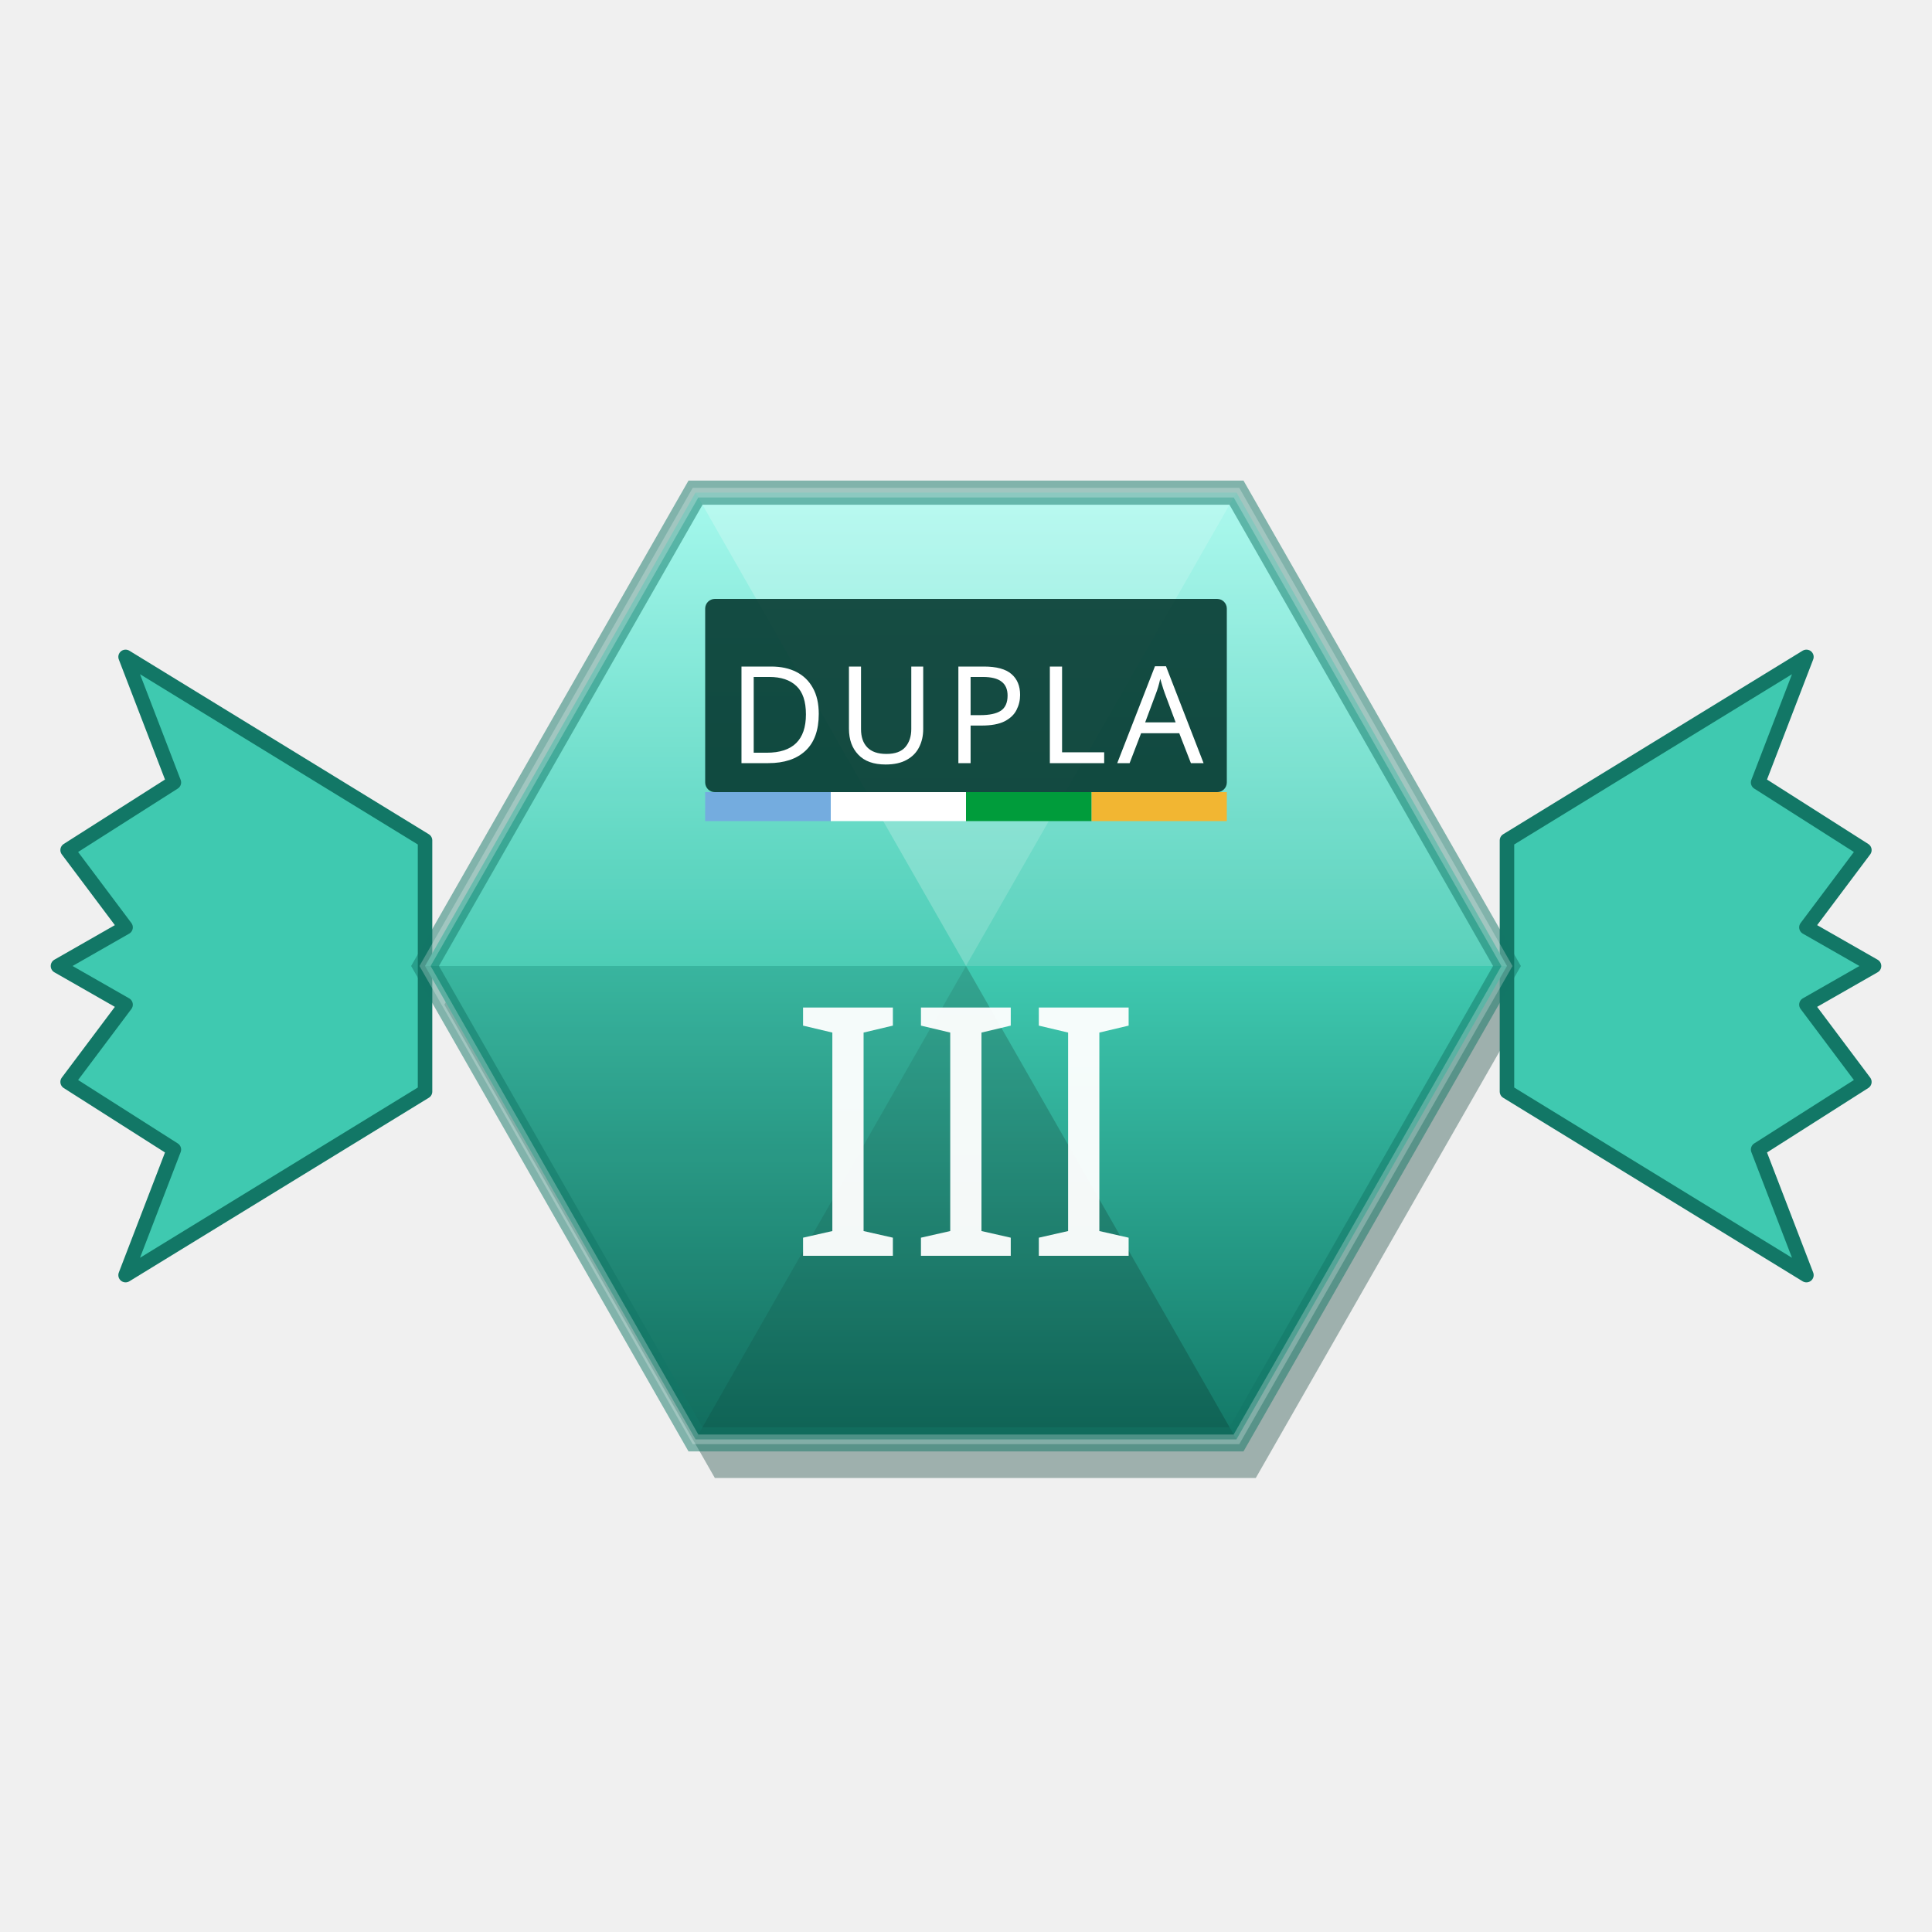
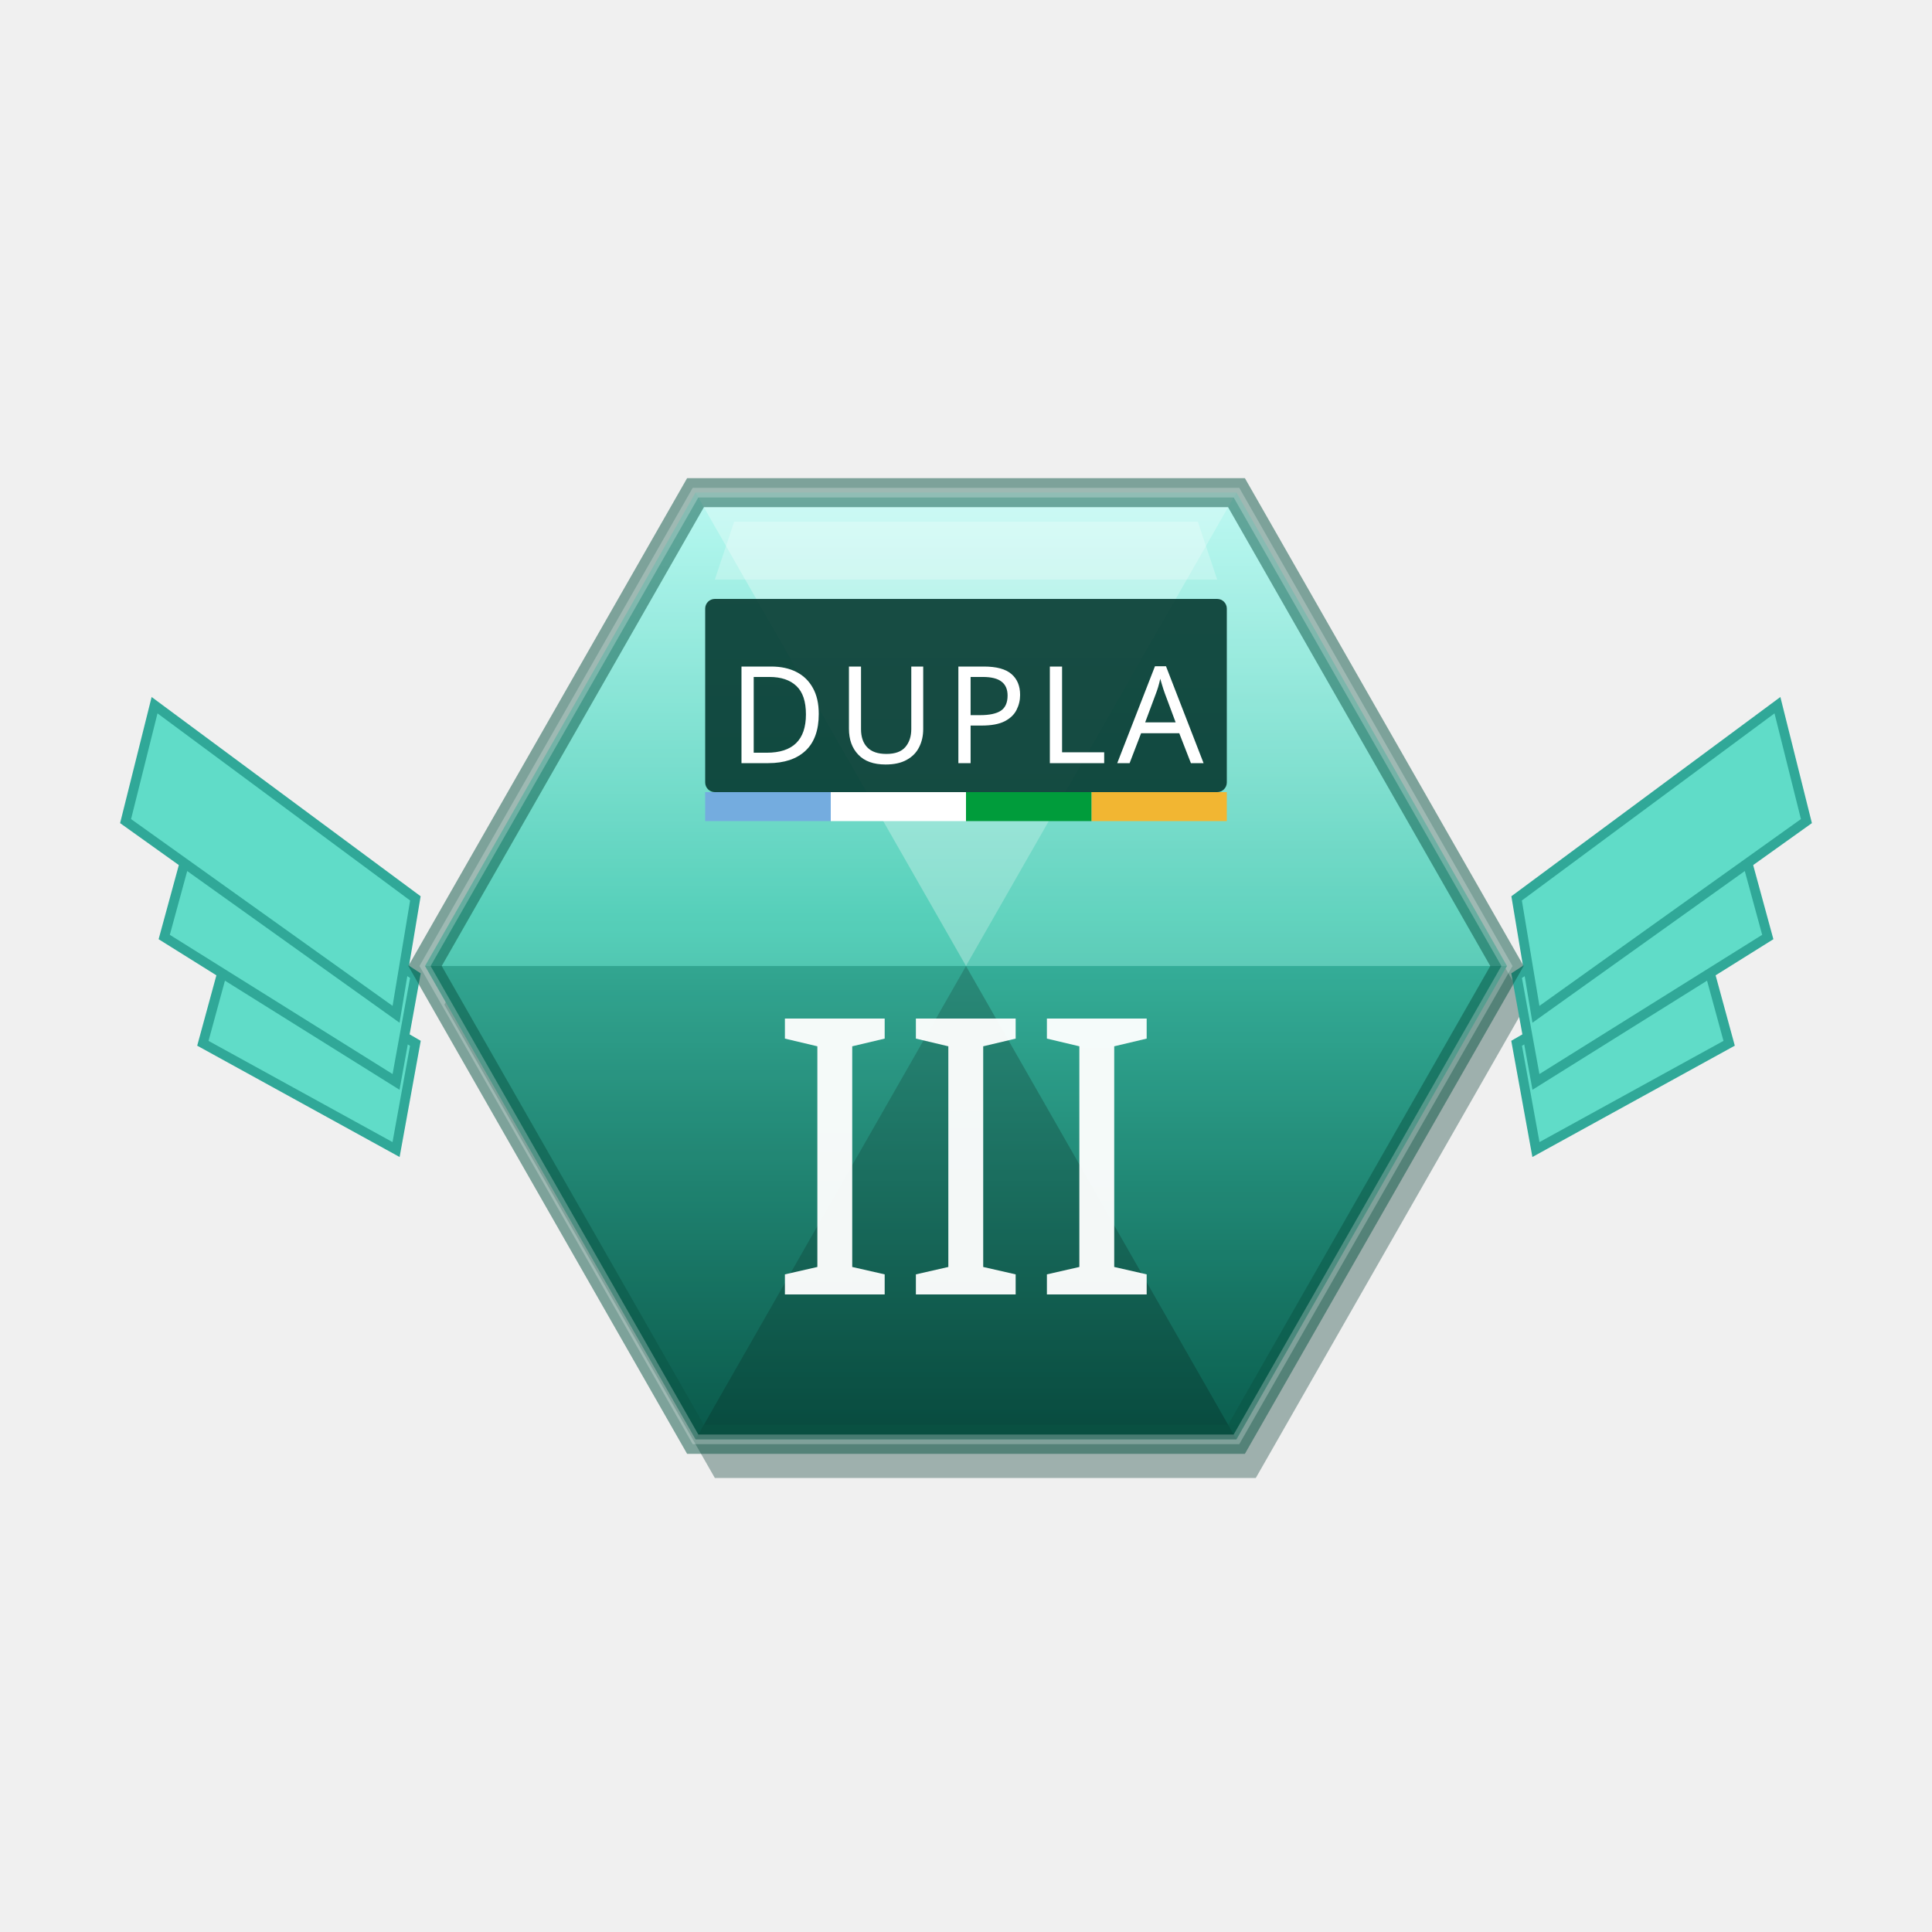
<svg xmlns="http://www.w3.org/2000/svg" viewBox="0 0 200 200" width="200" height="200">
  <defs>
    <linearGradient id="g" x1="0" y1="0" x2="0" y2="1">
-       <stop offset="0" stop-color="#A0F8EC" />
-       <stop offset=".5" stop-color="#3FC9B0" />
-       <stop offset="1" stop-color="#127766" />
+       <stop offset="0" stop-color="#B0F8F0" />
+       <stop offset=".45" stop-color="#3FC9B0" />
+       <stop offset="1" stop-color="#0A6655" />
    </linearGradient>
  </defs>
  <path d="M128 51 L156 100 L128 149 L72 149 L44 100 L72 51 Z" fill="#063A31" transform="translate(2 4)" opacity=".35" />
-   <path d="M156 87 L187 68 L182 81 L193 88 L187 96 L194 100 L187 104 L193 112 L182 119 L187 132 L156 113 Z" fill="#3FC9B0" stroke="#127766" stroke-width="1.5" stroke-linejoin="round" />
-   <path d="M44 87 L13 68 L18 81 L7 88 L13 96 L6 100 L13 104 L7 112 L18 119 L13 132 L44 113 Z" fill="#3FC9B0" stroke="#127766" stroke-width="1.5" stroke-linejoin="round" />
+   <path d="M157 108 L176 97 L179 108 L159 119 Z" fill="#60DCC8" stroke="#30A898" stroke-width="1" />
+   <path d="M157 101 L180 86 L183 97 L159 112 Z" fill="#60DCC8" stroke="#30A898" stroke-width="1" />
+   <path d="M157 93 L184 73 L187 85 L159 105 Z" fill="#60DCC8" stroke="#30A898" stroke-width="1" />
+   <path d="M43 108 L24 97 L21 108 L41 119 Z" fill="#60DCC8" stroke="#30A898" stroke-width="1" />
+   <path d="M43 101 L20 86 L17 97 L41 112 Z" fill="#60DCC8" stroke="#30A898" stroke-width="1" />
+   <path d="M43 93 L16 73 L13 85 L41 105 Z" fill="#60DCC8" stroke="#30A898" stroke-width="1" />
  <path d="M128 51 L156 100 L128 149 L72 149 L44 100 L72 51 Z" fill="url(#g)" />
-   <path d="M72 51 L128 51 L100 100 Z" fill="#FFF" opacity=".28" />
-   <path d="M128 51 L156 100 L100 100 Z" fill="#FFF" opacity=".14" />
-   <path d="M72 51 L44 100 L100 100 Z" fill="#FFF" opacity=".07" />
-   <path d="M72 149 L128 149 L100 100 Z" fill="#000" opacity=".18" />
-   <path d="M44 100 L72 149 L100 100 Z" fill="#000" opacity=".1" />
-   <path d="M128 51 L156 100 L128 149 L72 149 L44 100 L72 51 Z" fill="none" stroke="#127766" stroke-width="2.5" stroke-opacity=".5" />
+   <path d="M72 51 L128 51 L100 100 Z" fill="#FFF" opacity=".38" />
+   <path d="M128 51 L156 100 L100 100 Z" fill="#FFF" opacity=".18" />
+   <path d="M44 100 L72 51 L100 100 Z" fill="#FFF" opacity=".12" />
+   <path d="M72 149 L128 149 L100 100 Z" fill="#000" opacity=".28" />
+   <path d="M44 100 L72 149 L100 100 Z" fill="#000" opacity=".14" />
+   <path d="M156 100 L128 149 L100 100 Z" fill="#000" opacity=".10" />
+   <path d="M76 54 L124 54 L126 60 L74 60 Z" fill="#FFF" opacity=".25" />
+   <path d="M128 51 L156 100 L128 149 L72 149 L44 100 L72 51 Z" fill="none" stroke="#0A5544" stroke-width="3" stroke-opacity=".5" />
  <path d="M128 51 L156 100 L128 149 L72 149 L44 100 L72 51 Z" fill="none" stroke="#FFF" stroke-width="1" stroke-opacity=".25" />
  <g transform="translate(100 72)">
    <rect x="-27" y="-10" width="54" height="20" rx="1" fill="#063A31" opacity=".9" />
    <text x="0" y="7" text-anchor="middle" font-family="Bebas Neue, sans-serif" font-size="14" letter-spacing="1" fill="#FFF">DUPLA</text>
    <rect x="-27" y="10" width="13" height="3" fill="#74ACDF" />
    <rect x="-14" y="10" width="14" height="3" fill="#FFF" />
    <rect x="0" y="10" width="13" height="3" fill="#009C3B" />
    <rect x="13" y="10" width="14" height="3" fill="#F2B632" />
  </g>
-   <text x="100" y="130" text-anchor="middle" font-family="Bebas Neue, sans-serif" font-size="36" fill="#FFF" opacity=".95">III</text>
+   <text x="100" y="134" text-anchor="middle" font-family="Bebas Neue, sans-serif" font-size="40" fill="#FFF" opacity=".95">III</text>
</svg>
